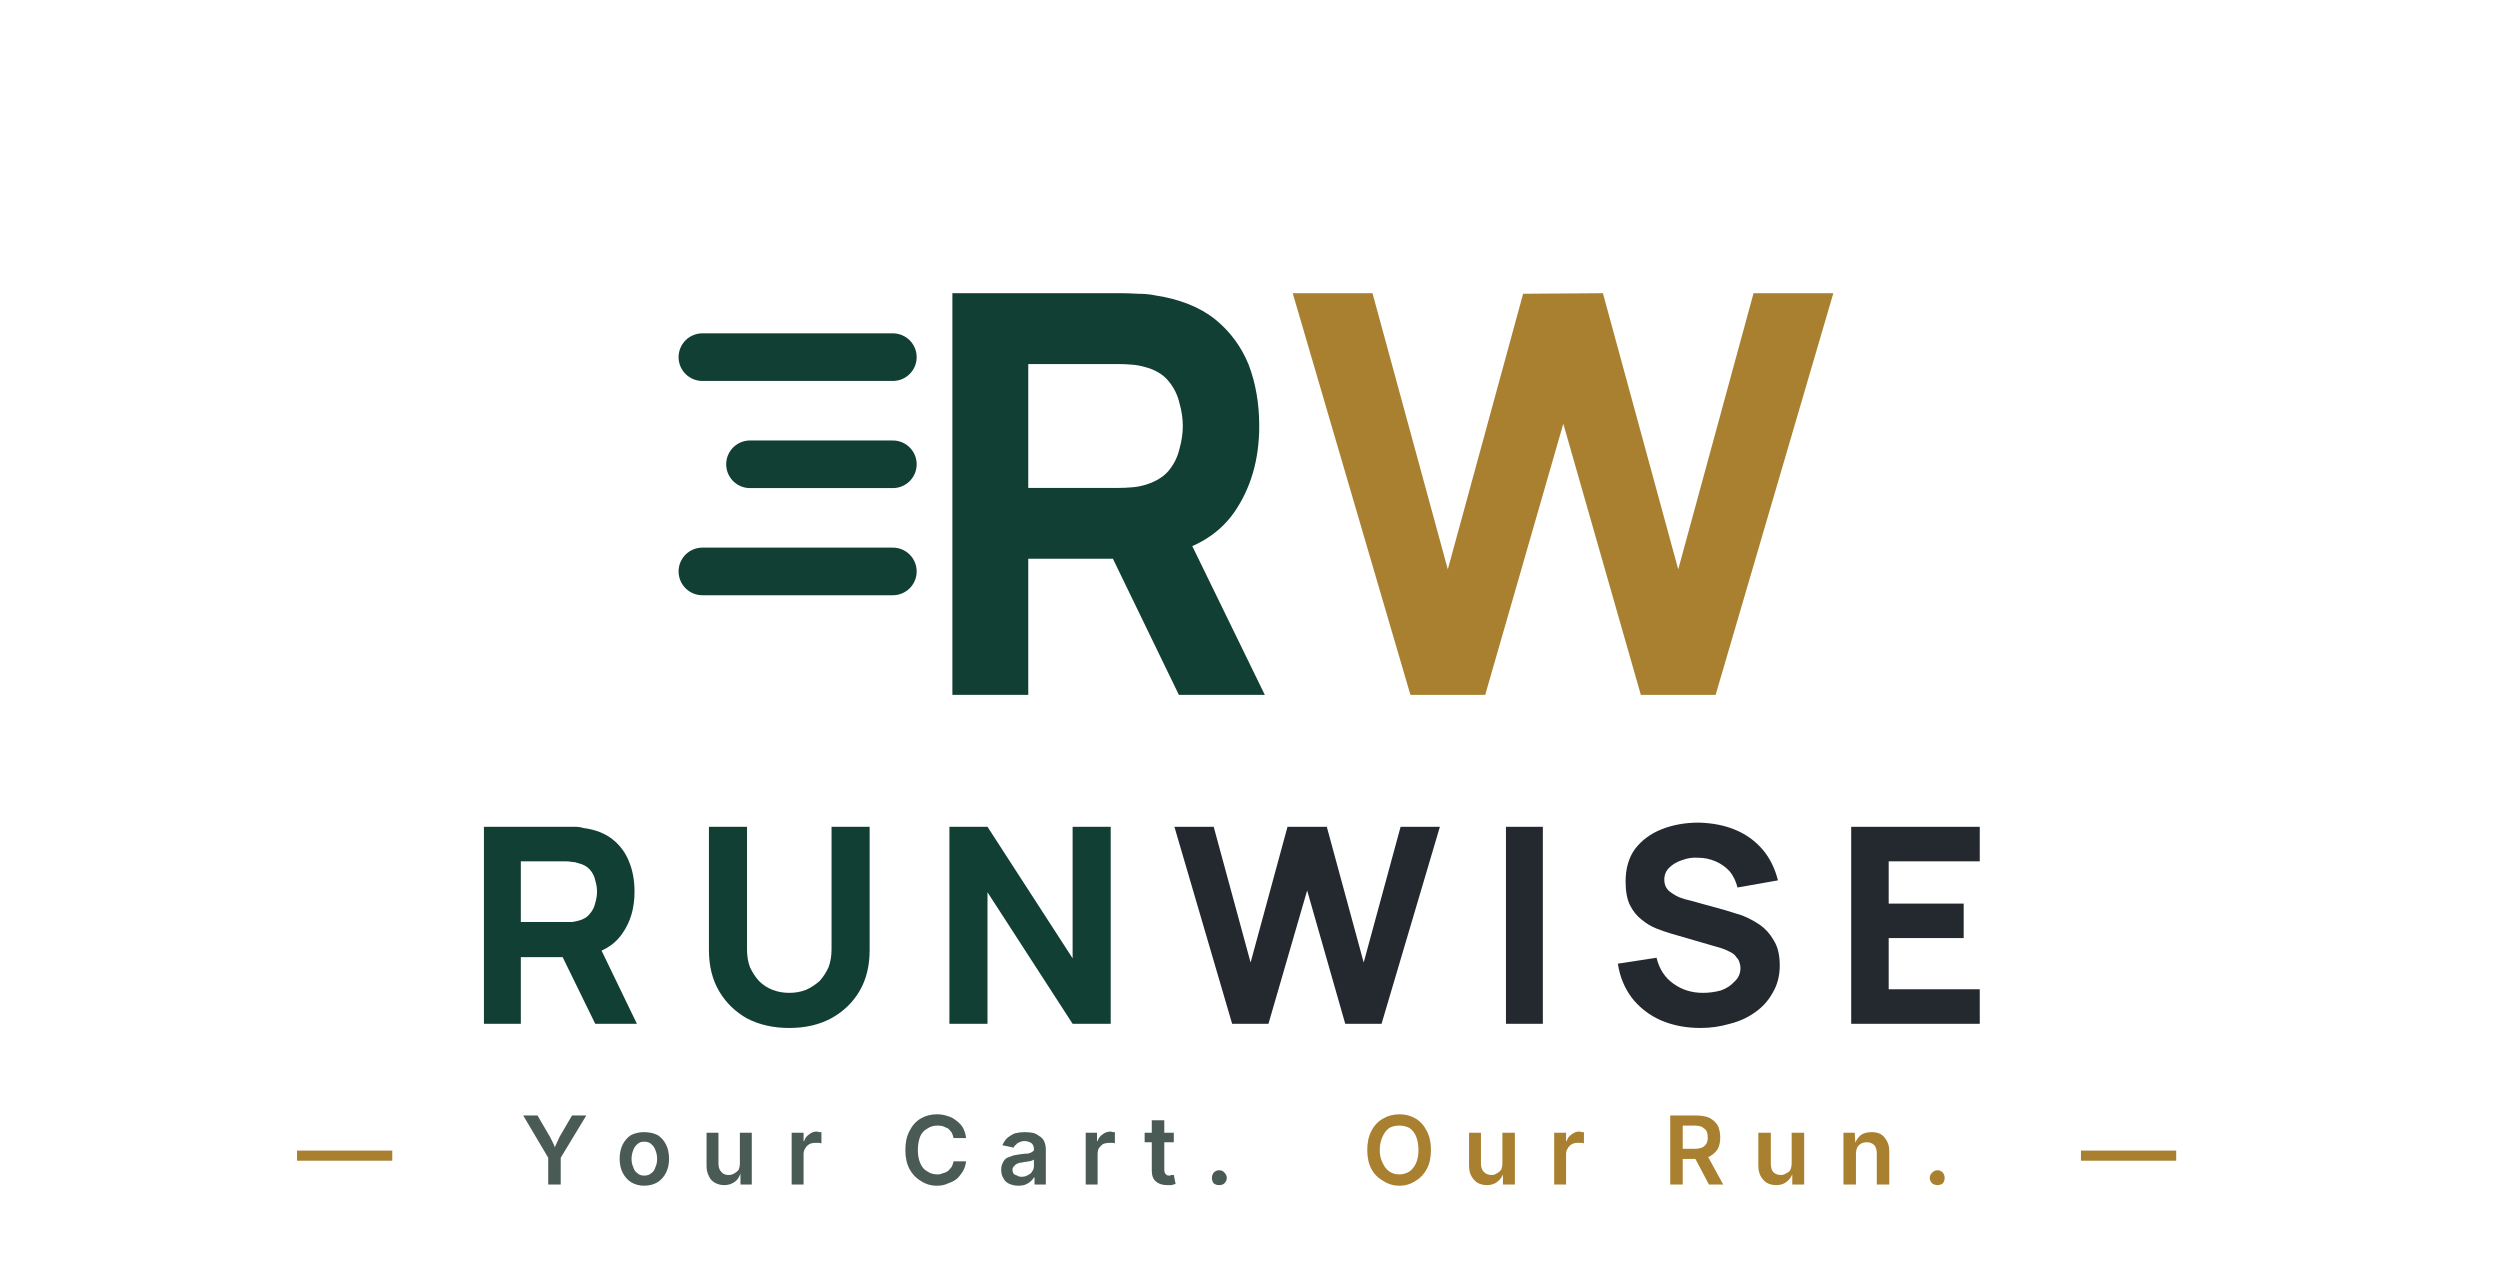
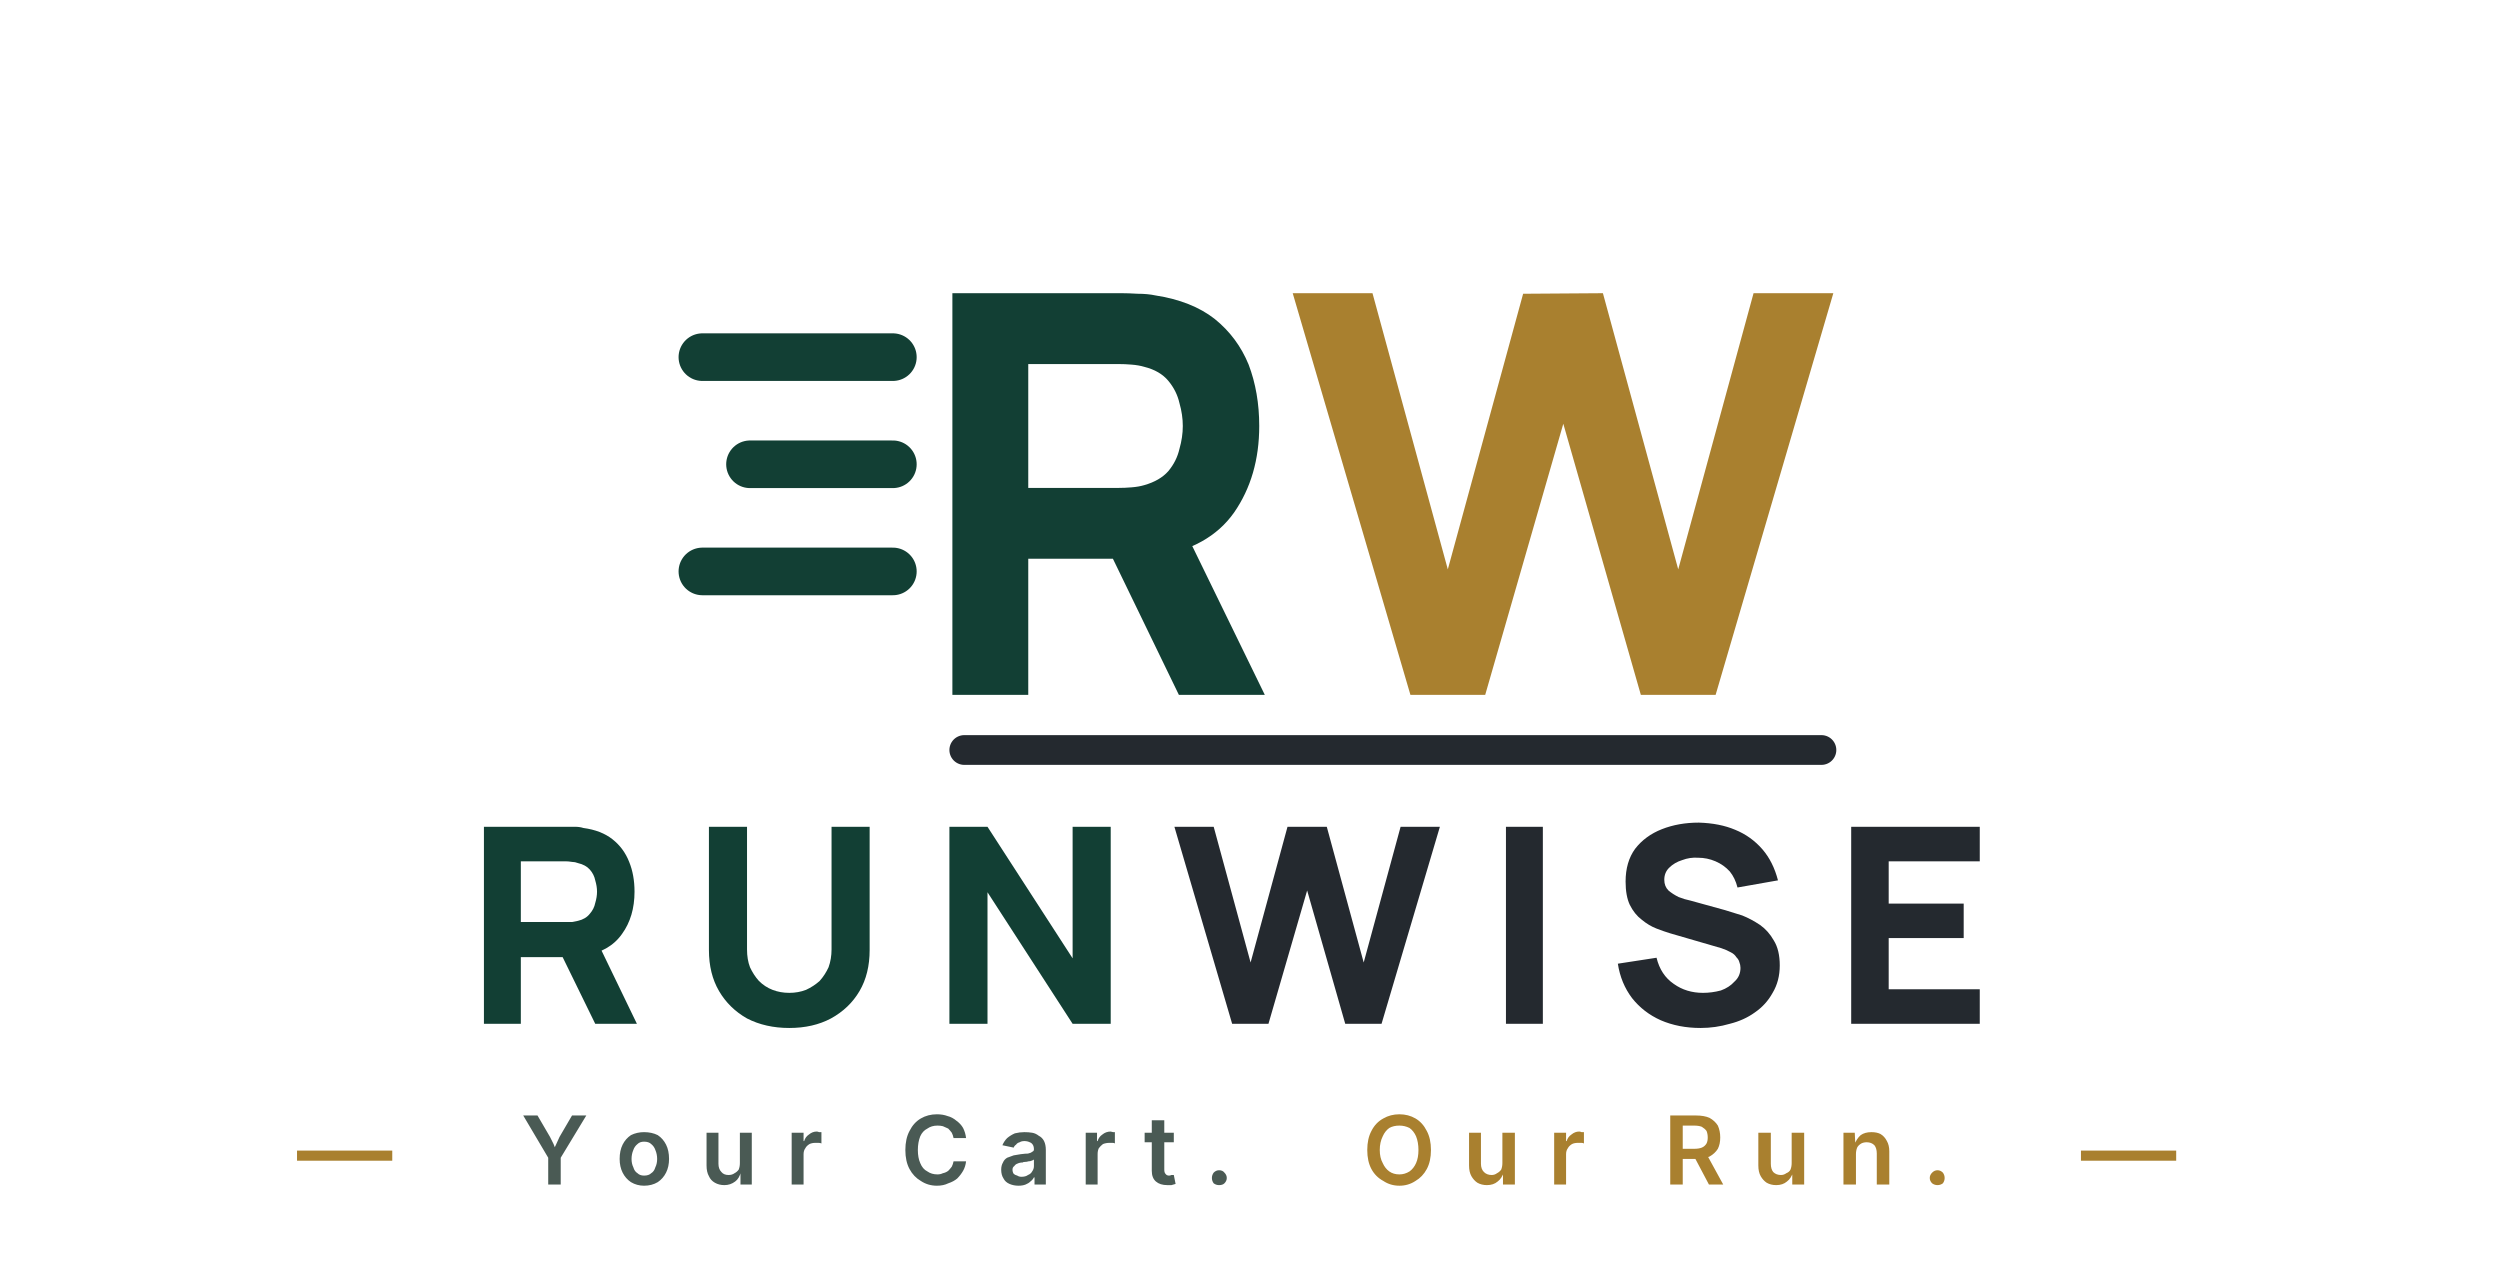
<svg xmlns="http://www.w3.org/2000/svg" viewBox="0 0 420 212" role="img" aria-label="RunWise — Your Cart. Our Run.">
  <g fill="#123F34" transform="translate(234 83) scale(0.9373) translate(-85.950 36.000)">
    <path d="M20.6 0L7 0L7-72L37.4-72Q38.5-72 40.2-71.9Q42-71.9 43.4-71.6Q49.9-70.6 54-67.4Q58.1-64.1 60.1-59.2Q62-54.2 62-48.2Q62-39.2 57.5-32.7Q53-26.3 43.4-24.8L37.4-24.4L20.6-24.4L20.6 0M63 0L47.6 0L33.4-29.3L47.4-32L63 0M20.6-59.3L20.6-37.1L36.8-37.1Q37.9-37.1 39.1-37.2Q40.4-37.3 41.4-37.6Q44.2-38.4 45.7-40.1Q47.2-41.9 47.7-44.1Q48.3-46.2 48.3-48.2Q48.3-50.2 47.7-52.3Q47.2-54.5 45.7-56.3Q44.2-58.1 41.4-58.8Q40.4-59.1 39.1-59.2Q37.9-59.3 36.8-59.3" />
  </g>
  <g fill="#A9802F" transform="translate(234 83) scale(0.9373) translate(-85.950 36.000)">
    <path d="M102.5 0L89.1 0L68-72L82.3-72L95.8-22.5L109.3-71.9L123.6-72L137.1-22.5L150.6-72L164.9-72L143.8 0L130.4 0L116.5-48.6" />
  </g>
  <g stroke="#123F34" stroke-width="8" stroke-linecap="round" fill="none">
    <path d="M118 60 L150 60" />
    <path d="M126 78 L150 78" />
    <path d="M118 96 L150 96" />
  </g>
+   <path d="M162 126 L306 126" stroke="#24292F" stroke-width="5" stroke-linecap="round" fill="none" />
  <g fill="#123F34">
    <path d="M87.5 172L81.3 172L81.3 138.9L95.3 138.9Q95.8 138.9 96.6 138.9Q97.4 138.9 98 139.1Q101 139.5 102.9 141Q104.8 142.5 105.7 144.8Q106.6 147 106.6 149.8Q106.6 154 104.5 156.9Q102.4 159.9 98 160.6L95.3 160.8L87.5 160.8L87.5 172M107 172L100 172L93.4 158.5L99.9 157.3L107 172M87.5 144.7L87.5 154.9L95 154.9Q95.5 154.9 96.1 154.9Q96.6 154.8 97.1 154.7Q98.4 154.4 99.1 153.5Q99.8 152.7 100 151.7Q100.3 150.7 100.3 149.8Q100.3 148.9 100 147.9Q99.8 146.9 99.1 146.1Q98.4 145.3 97.1 145Q96.6 144.8 96.1 144.8Q95.5 144.7 95 144.7 M132.6 172.7Q128.6 172.7 125.5 171.1Q122.5 169.4 120.8 166.5Q119.1 163.6 119.1 159.6L119.1 138.9L125.5 138.9L125.5 159.5Q125.5 161.2 126 162.5Q126.6 163.8 127.5 164.8Q128.5 165.8 129.8 166.3Q131.1 166.8 132.6 166.8Q134.1 166.8 135.4 166.3Q136.7 165.7 137.7 164.8Q138.6 163.8 139.2 162.5Q139.7 161.1 139.7 159.5L139.7 138.9L146.1 138.9L146.1 159.6Q146.1 163.6 144.4 166.5Q142.7 169.4 139.6 171.1Q136.6 172.7 132.6 172.7 M165.9 172L159.5 172L159.5 138.9L165.9 138.9L180.2 161L180.2 138.9L186.6 138.9L186.6 172L180.2 172L165.9 149.9" />
  </g>
  <g fill="#24292F">
    <path d="M213.1 172L207 172L197.3 138.9L203.9 138.9L210.1 161.7L216.3 138.9L222.9 138.9L229.1 161.7L235.3 138.9L241.9 138.9L232.1 172L226 172L219.6 149.6 M259.2 172L253 172L253 138.9L259.2 138.9 M285.7 172.7Q282 172.7 279 171.4Q276.1 170.1 274.2 167.7Q272.3 165.2 271.8 161.9L278.3 160.9Q279 163.8 281.2 165.3Q283.3 166.8 286.1 166.8Q287.6 166.8 289.1 166.4Q290.5 165.9 291.4 164.9Q292.4 164 292.4 162.6Q292.4 162.1 292.2 161.6Q292.1 161.2 291.7 160.8Q291.4 160.3 290.8 160Q290.1 159.6 289.2 159.3L280.6 156.8Q279.6 156.5 278.3 156Q277 155.5 275.8 154.5Q274.6 153.6 273.8 152Q273.1 150.5 273.1 148.1Q273.1 144.8 274.7 142.6Q276.4 140.4 279.2 139.3Q282 138.2 285.4 138.2Q288.9 138.3 291.5 139.4Q294.2 140.5 296.1 142.7Q297.9 144.8 298.7 147.9L291.9 149.1Q291.5 147.5 290.6 146.4Q289.6 145.3 288.2 144.7Q286.8 144.1 285.3 144.1Q283.9 144 282.6 144.5Q281.3 144.9 280.4 145.8Q279.6 146.6 279.6 147.8Q279.6 148.9 280.3 149.6Q281 150.2 282 150.7Q283 151.1 284 151.3L289.8 152.9Q291.1 153.3 292.7 153.8Q294.2 154.4 295.7 155.4Q297.1 156.4 298 158Q299 159.6 299 162.2Q299 164.8 297.8 166.8Q296.7 168.8 294.8 170.1Q293 171.4 290.6 172Q288.2 172.7 285.7 172.7 M332.6 172L311 172L311 138.9L332.6 138.9L332.6 144.7L317.3 144.7L317.3 151.8L329.9 151.8L329.9 157.6L317.3 157.6L317.3 166.2L332.6 166.2" />
  </g>
  <g fill="#A9802F">
    <path d="M49.9 193.3L65.9 193.3L65.9 195L49.9 195" />
  </g>
  <g fill="#4A5A54">
    <path d="M94.2 199L92.1 199L92.1 194.5L87.9 187.4L90.3 187.4L92.4 191Q92.7 191.6 93 192.2Q93.2 192.7 93.5 193.5L92.9 193.5Q93.2 192.7 93.5 192.1Q93.7 191.6 94 191L96.1 187.4L98.5 187.4L94.2 194.5 M108.2 199.2Q107 199.2 106 198.6Q105.1 198 104.6 197Q104.1 196 104.1 194.7Q104.1 193.3 104.6 192.3Q105.1 191.3 106 190.7Q107 190.2 108.2 190.2Q109.5 190.2 110.5 190.7Q111.4 191.3 111.9 192.3Q112.4 193.3 112.4 194.7Q112.4 196 111.9 197Q111.4 198 110.5 198.6Q109.5 199.2 108.2 199.2M108.2 197.5Q109 197.5 109.4 197.1Q109.9 196.8 110.1 196.1Q110.4 195.5 110.4 194.7Q110.4 193.9 110.1 193.2Q109.9 192.6 109.4 192.2Q109 191.8 108.2 191.8Q107.5 191.8 107.1 192.2Q106.6 192.6 106.4 193.2Q106.1 193.9 106.1 194.7Q106.1 195.5 106.4 196.1Q106.6 196.8 107.1 197.1Q107.5 197.5 108.2 197.5 M121.7 199.1Q120.8 199.1 120.1 198.7Q119.4 198.3 119.1 197.6Q118.7 196.9 118.7 195.8L118.7 190.3L120.7 190.3L120.7 195.5Q120.7 196.4 121.2 196.9Q121.6 197.4 122.4 197.4Q123 197.4 123.4 197.1Q123.8 196.9 124.1 196.5Q124.3 196 124.3 195.4L124.3 190.3L126.3 190.3L126.3 199L124.4 199L124.4 196.8L124.5 196.8Q124.2 198 123.5 198.5Q122.7 199.1 121.7 199.1 M135 199L133 199L133 190.3L135 190.3L135 191.7L135.1 191.7Q135.3 191 135.9 190.6Q136.5 190.1 137.2 190.1Q137.4 190.1 137.6 190.2Q137.8 190.2 138 190.2L138 192.1Q137.8 192 137.5 192Q137.3 192 137 192Q136.4 192 136 192.2Q135.5 192.5 135.3 192.9Q135 193.3 135 193.9 M157.4 199.2Q155.9 199.2 154.7 198.4Q153.5 197.7 152.8 196.4Q152.1 195.1 152.1 193.2Q152.1 191.3 152.8 190Q153.5 188.6 154.7 187.9Q155.9 187.2 157.4 187.2Q158.4 187.2 159.2 187.5Q160 187.7 160.7 188.3Q161.4 188.8 161.8 189.5Q162.2 190.3 162.3 191.2L160.2 191.2Q160.1 190.7 159.9 190.3Q159.6 189.9 159.3 189.6Q158.9 189.4 158.4 189.2Q158 189.1 157.5 189.1Q156.5 189.1 155.8 189.6Q155 190 154.6 190.9Q154.2 191.9 154.2 193.2Q154.2 194.5 154.6 195.4Q155 196.4 155.8 196.8Q156.5 197.3 157.5 197.3Q158 197.3 158.4 197.1Q158.9 197 159.3 196.7Q159.6 196.4 159.9 196Q160.1 195.6 160.2 195.1L162.3 195.1Q162.2 196 161.8 196.7Q161.4 197.4 160.8 198Q160.2 198.5 159.3 198.8Q158.5 199.2 157.4 199.2 M171.1 199.2Q170.3 199.2 169.6 198.9Q168.9 198.6 168.6 198Q168.2 197.4 168.2 196.5Q168.2 195.8 168.5 195.3Q168.7 194.8 169.2 194.5Q169.7 194.3 170.3 194.1Q170.9 194 171.5 193.9Q172.3 193.8 172.7 193.8Q173.2 193.7 173.4 193.5Q173.7 193.4 173.7 193.1L173.7 193.1Q173.7 192.6 173.5 192.3Q173.3 192 173 191.9Q172.6 191.7 172.1 191.7Q171.6 191.7 171.3 191.9Q170.9 192 170.7 192.3Q170.4 192.5 170.3 192.8L168.4 192.4Q168.7 191.7 169.2 191.2Q169.8 190.7 170.5 190.4Q171.3 190.2 172.1 190.2Q172.8 190.2 173.4 190.3Q174 190.4 174.5 190.8Q175.1 191.1 175.4 191.7Q175.7 192.3 175.7 193.2L175.7 199L173.8 199L173.8 197.8L173.7 197.8Q173.5 198.2 173.1 198.5Q172.8 198.8 172.3 199Q171.8 199.2 171.1 199.2M171.6 197.7Q172.3 197.7 172.7 197.4Q173.2 197.2 173.4 196.8Q173.7 196.4 173.7 195.9L173.7 194.8Q173.6 194.9 173.3 195Q173.1 195.1 172.8 195.1Q172.5 195.2 172.2 195.2Q171.9 195.2 171.8 195.3Q171.3 195.3 170.9 195.5Q170.6 195.6 170.4 195.9Q170.1 196.1 170.1 196.5Q170.1 196.9 170.3 197.2Q170.5 197.4 170.9 197.5Q171.2 197.7 171.6 197.7 M184.4 199L182.4 199L182.4 190.3L184.3 190.3L184.3 191.7L184.4 191.7Q184.6 191 185.2 190.6Q185.8 190.1 186.6 190.1Q186.7 190.1 187 190.2Q187.2 190.2 187.3 190.2L187.3 192.1Q187.2 192 186.9 192Q186.6 192 186.4 192Q185.8 192 185.3 192.2Q184.9 192.5 184.6 192.9Q184.4 193.3 184.4 193.9 M192.3 190.3L197.2 190.3L197.2 191.9L192.3 191.9L192.3 190.3M193.5 196.7L193.5 188.2L195.6 188.2L195.6 196.5Q195.6 197 195.8 197.2Q196 197.5 196.4 197.5Q196.6 197.5 196.8 197.4Q197 197.4 197.2 197.4L197.5 198.9Q197.1 199 196.8 199.1Q196.4 199.1 196.1 199.1Q194.9 199.1 194.2 198.5Q193.5 197.9 193.5 196.7 M204.8 199.1Q204.3 199.1 203.9 198.8Q203.6 198.4 203.6 197.9Q203.6 197.4 203.9 197Q204.3 196.6 204.8 196.6Q205.4 196.6 205.7 197Q206.1 197.4 206.1 197.9Q206.1 198.4 205.7 198.8Q205.4 199.1 204.8 199.1" />
  </g>
  <g fill="#A9802F">
    <path d="M235.1 199.2Q233.6 199.2 232.4 198.4Q231.1 197.7 230.4 196.4Q229.7 195.1 229.7 193.2Q229.7 191.3 230.4 190Q231.1 188.6 232.4 187.9Q233.6 187.2 235.1 187.2Q236.6 187.2 237.8 187.9Q239 188.6 239.7 190Q240.4 191.3 240.4 193.2Q240.4 195.1 239.7 196.4Q239 197.7 237.8 198.4Q236.6 199.2 235.1 199.2M235.1 197.3Q236 197.3 236.8 196.8Q237.5 196.3 237.9 195.4Q238.3 194.5 238.3 193.2Q238.3 191.9 237.9 190.9Q237.5 190 236.8 189.5Q236 189.1 235.1 189.1Q234.1 189.1 233.4 189.5Q232.7 190 232.3 190.9Q231.8 191.9 231.8 193.2Q231.8 194.5 232.3 195.4Q232.7 196.3 233.4 196.8Q234.1 197.3 235.1 197.3 M249.8 199.1Q248.9 199.1 248.2 198.7Q247.6 198.3 247.2 197.6Q246.8 196.9 246.8 195.8L246.8 190.3L248.8 190.3L248.8 195.5Q248.8 196.4 249.3 196.9Q249.8 197.4 250.6 197.4Q251.1 197.4 251.5 197.1Q251.9 196.9 252.2 196.5Q252.4 196 252.4 195.4L252.4 190.3L254.5 190.3L254.5 199L252.5 199L252.5 196.8L252.7 196.8Q252.3 198 251.6 198.5Q250.9 199.1 249.8 199.1 M263.1 199L261.1 199L261.1 190.3L263.1 190.3L263.1 191.7L263.2 191.7Q263.4 191 264 190.6Q264.6 190.1 265.3 190.1Q265.5 190.1 265.7 190.2Q265.9 190.2 266.1 190.2L266.1 192.1Q265.9 192 265.7 192Q265.4 192 265.1 192Q264.5 192 264.1 192.2Q263.6 192.5 263.4 192.9Q263.1 193.3 263.1 193.9 M282.7 199L280.6 199L280.6 187.4L284.9 187.4Q286.3 187.4 287.2 187.8Q288.1 188.3 288.6 189.1Q289 190 289 191.1Q289 192.2 288.6 193Q288.1 193.8 287.2 194.3Q286.3 194.7 284.9 194.7L281.8 194.7L281.8 193L284.6 193Q285.4 193 285.9 192.8Q286.4 192.6 286.7 192.1Q286.9 191.7 286.9 191.1Q286.9 190.5 286.7 190Q286.4 189.6 285.9 189.3Q285.4 189.1 284.6 189.1L282.7 189.1L282.7 199M289.5 199L287.1 199L284.3 193.7L286.6 193.7 M298.4 199.1Q297.5 199.1 296.8 198.7Q296.2 198.3 295.8 197.6Q295.4 196.9 295.4 195.8L295.4 190.3L297.5 190.3L297.5 195.5Q297.5 196.4 297.9 196.9Q298.4 197.4 299.2 197.4Q299.7 197.4 300.1 197.1Q300.6 196.9 300.8 196.5Q301 196 301 195.4L301 190.3L303.1 190.3L303.1 199L301.1 199L301.1 196.8L301.3 196.8Q300.9 198 300.2 198.5Q299.5 199.1 298.4 199.1 M311.8 193.9L311.8 199L309.7 199L309.7 190.3L311.6 190.3L311.7 192.4L311.5 192.4Q311.9 191.3 312.6 190.7Q313.3 190.2 314.4 190.2Q315.3 190.2 315.9 190.5Q316.6 190.9 317 191.7Q317.4 192.4 317.4 193.4L317.4 199L315.3 199L315.3 193.8Q315.3 192.9 314.9 192.4Q314.4 191.9 313.6 191.9Q313.1 191.9 312.7 192.1Q312.2 192.4 312 192.8Q311.8 193.3 311.8 193.9 M325.5 199.1Q325 199.1 324.6 198.8Q324.2 198.4 324.2 197.9Q324.2 197.4 324.6 197Q325 196.6 325.5 196.6Q326 196.6 326.4 197Q326.7 197.4 326.7 197.9Q326.7 198.4 326.4 198.8Q326 199.1 325.5 199.1" />
  </g>
  <g fill="#A9802F">
    <path d="M349.6 193.3L365.6 193.3L365.6 195L349.6 195" />
  </g>
</svg>
